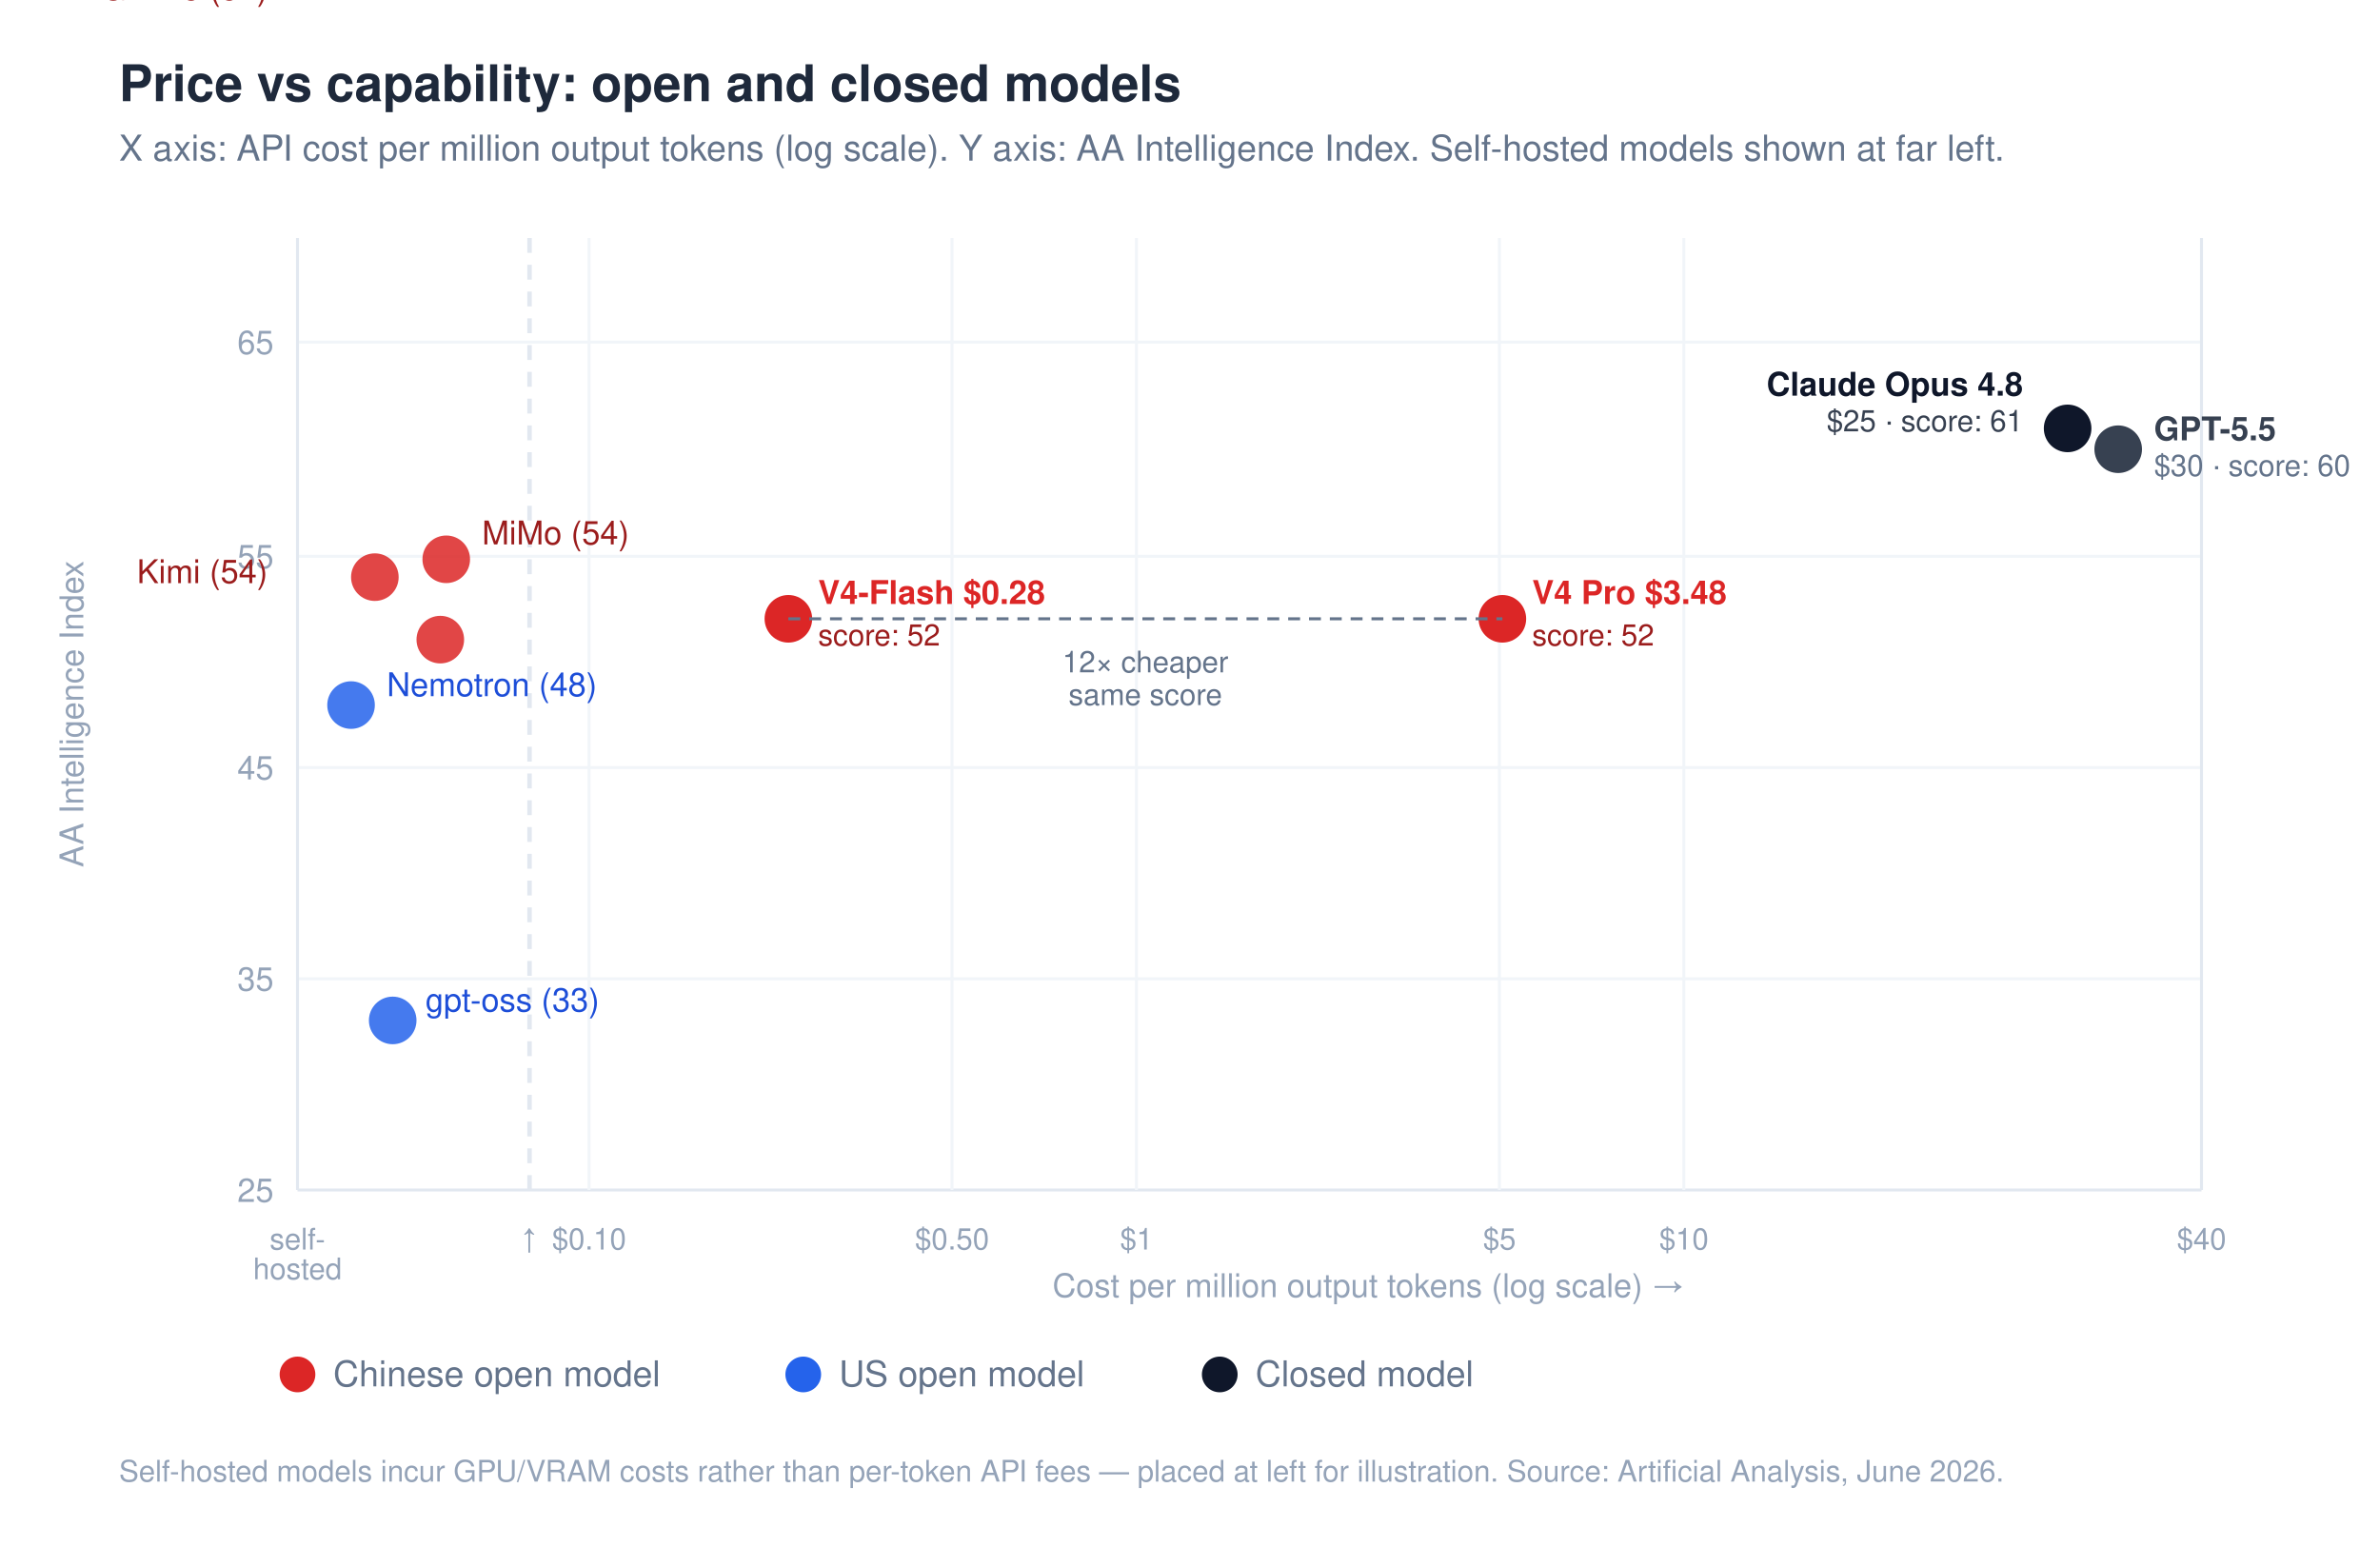
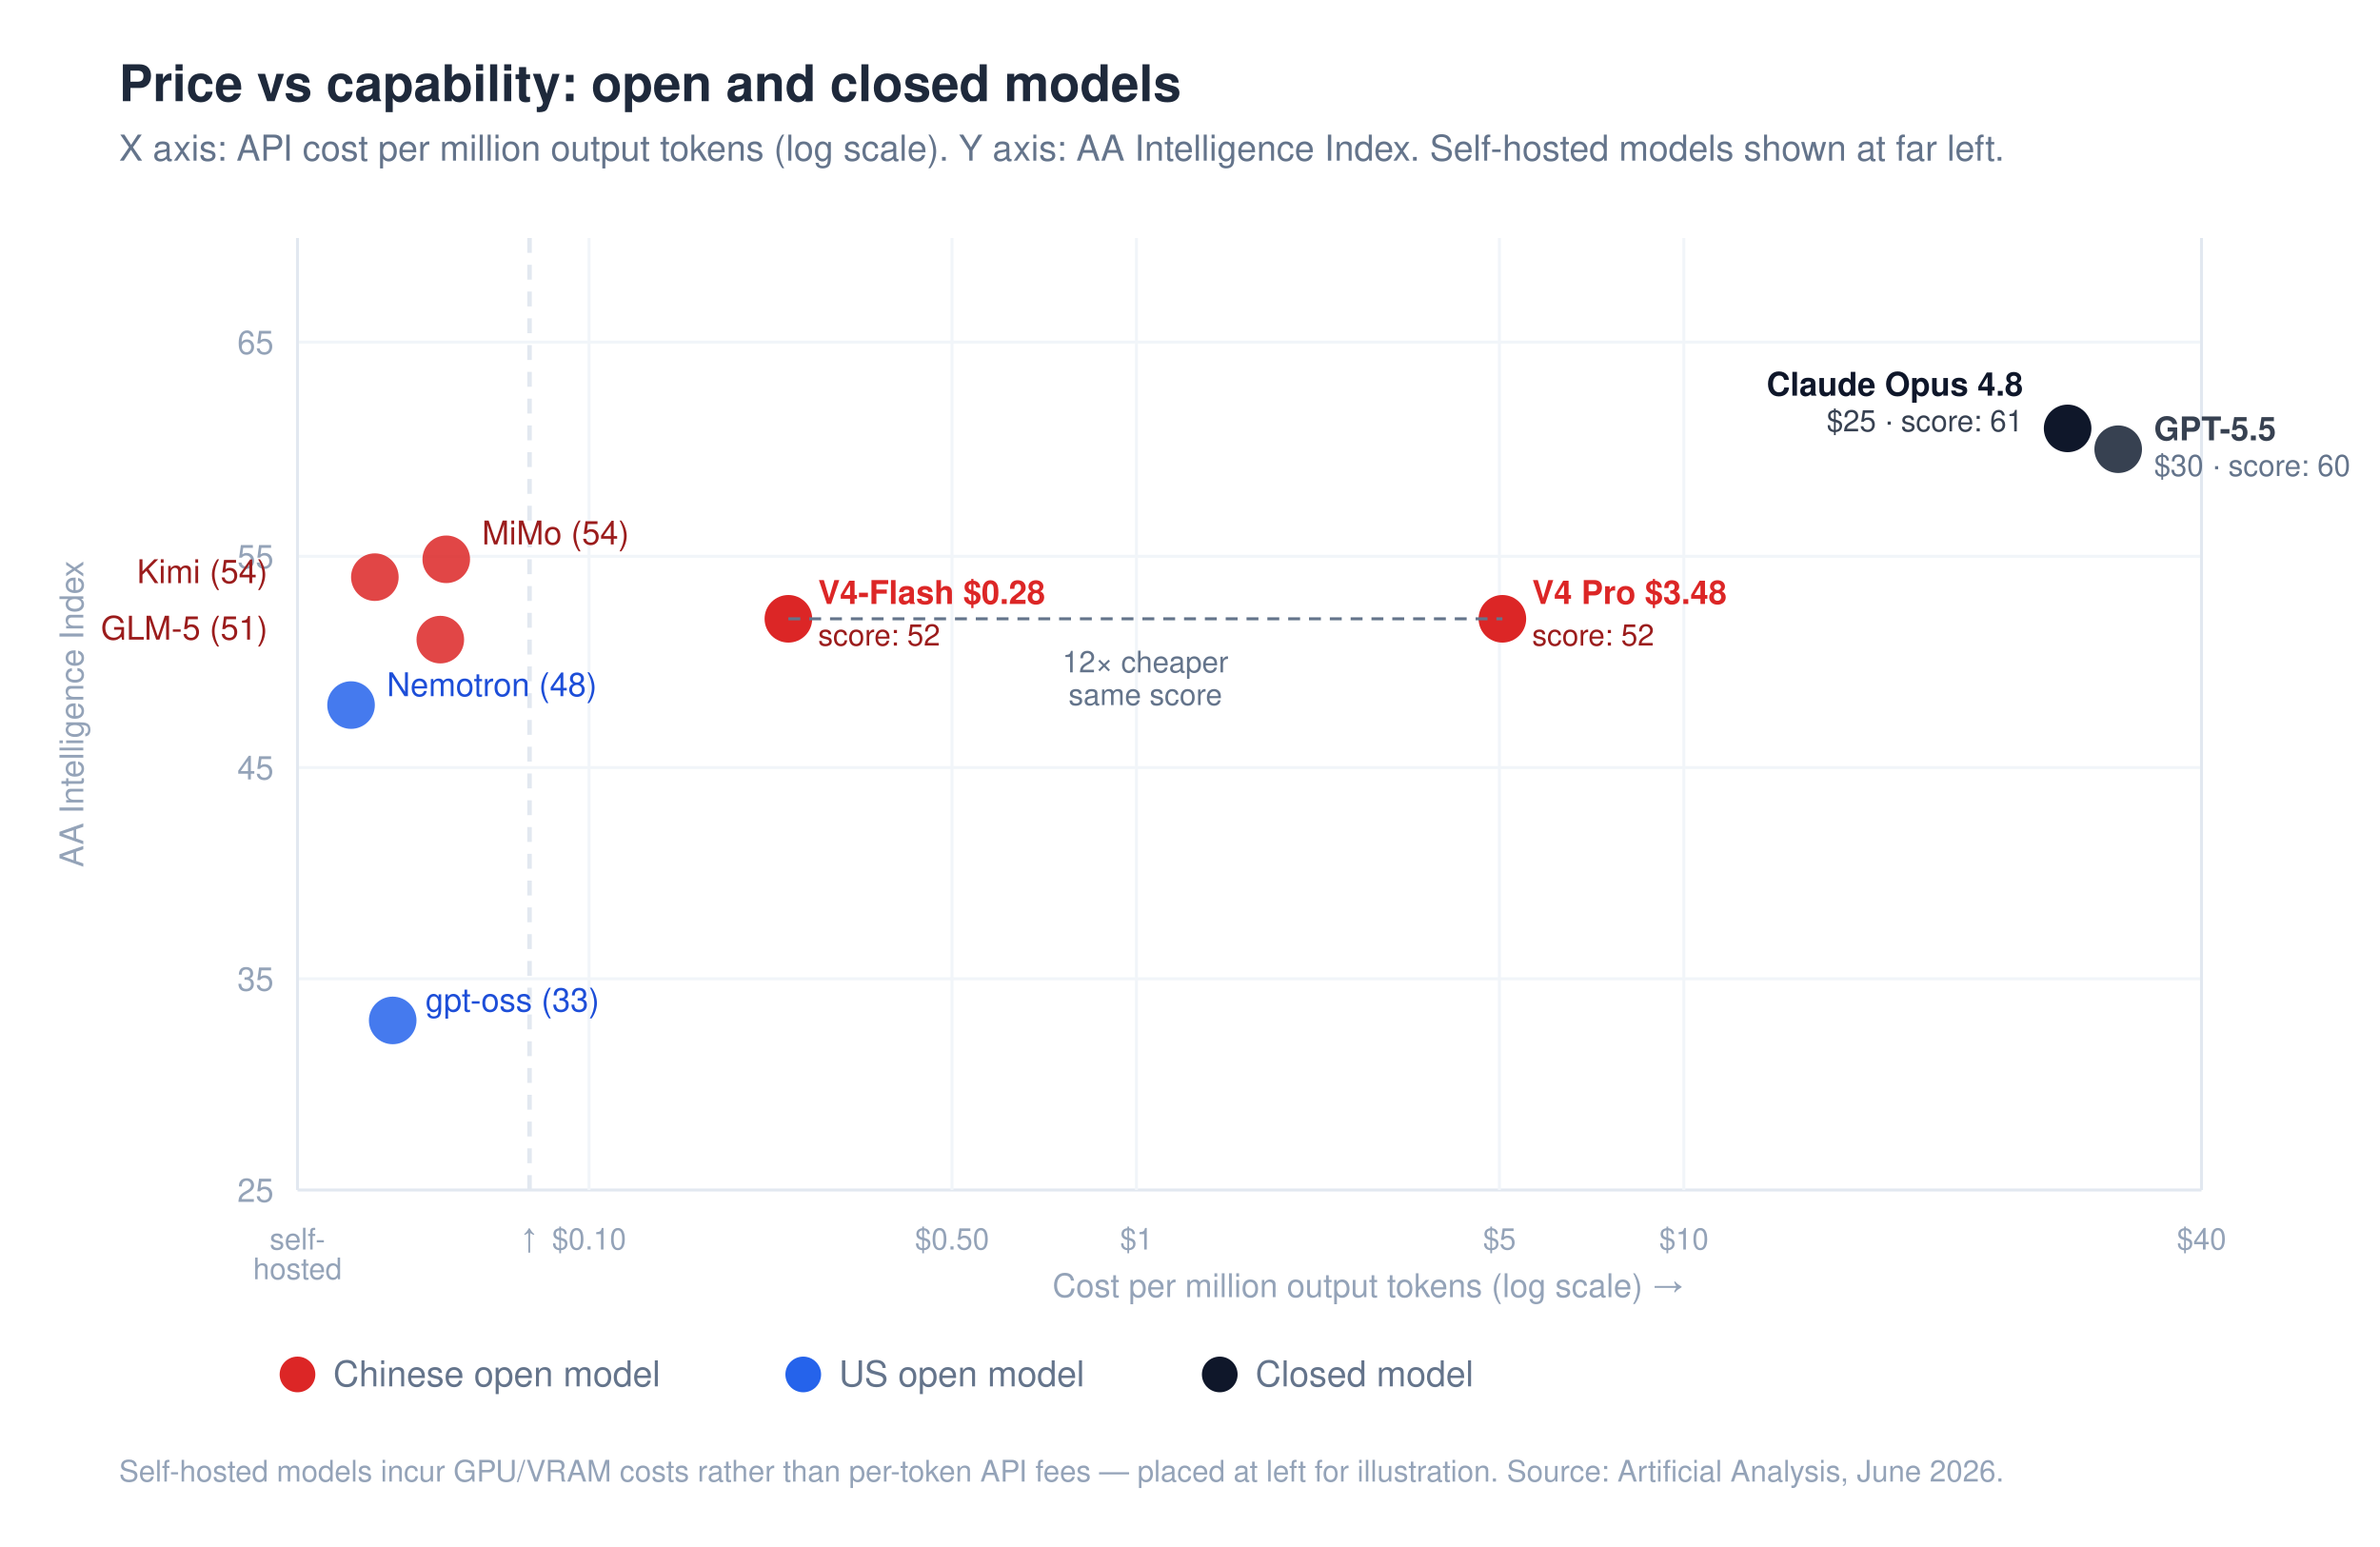
<svg xmlns="http://www.w3.org/2000/svg" viewBox="0 0 800 520" style="font-family:-apple-system,BlinkMacSystemFont,'Segoe UI',Helvetica,sans-serif;">
  <rect width="800" height="520" fill="#fff" />
  <text x="40" y="34" font-size="17" font-weight="600" fill="#1e293b">Price vs capability: open and closed models</text>
  <text x="40" y="54" font-size="12" fill="#64748b">X axis: API cost per million output tokens (log scale). Y axis: AA Intelligence Index. Self-hosted models shown at far left.</text>
  <line x1="100" y1="400" x2="740" y2="400" stroke="#e2e8f0" stroke-width="1" />
  <line x1="100" y1="329" x2="740" y2="329" stroke="#f1f5f9" stroke-width="1" />
  <line x1="100" y1="258" x2="740" y2="258" stroke="#f1f5f9" stroke-width="1" />
  <line x1="100" y1="187" x2="740" y2="187" stroke="#f1f5f9" stroke-width="1" />
  <line x1="100" y1="115" x2="740" y2="115" stroke="#f1f5f9" stroke-width="1" />
  <text x="92" y="404" font-size="11" fill="#94a3b8" text-anchor="end">25</text>
  <text x="92" y="333" font-size="11" fill="#94a3b8" text-anchor="end">35</text>
  <text x="92" y="262" font-size="11" fill="#94a3b8" text-anchor="end">45</text>
  <text x="92" y="191" font-size="11" fill="#94a3b8" text-anchor="end">55</text>
  <text x="92" y="119" font-size="11" fill="#94a3b8" text-anchor="end">65</text>
  <text transform="rotate(-90,28,240)" x="28" y="240" font-size="11" fill="#94a3b8" text-anchor="middle">AA Intelligence Index</text>
  <line x1="100" y1="80" x2="100" y2="400" stroke="#e2e8f0" stroke-width="1" />
  <line x1="198" y1="80" x2="198" y2="400" stroke="#f1f5f9" stroke-width="1" />
  <line x1="320" y1="80" x2="320" y2="400" stroke="#f1f5f9" stroke-width="1" />
  <line x1="382" y1="80" x2="382" y2="400" stroke="#f1f5f9" stroke-width="1" />
  <line x1="504" y1="80" x2="504" y2="400" stroke="#f1f5f9" stroke-width="1" />
  <line x1="566" y1="80" x2="566" y2="400" stroke="#f1f5f9" stroke-width="1" />
  <line x1="740" y1="80" x2="740" y2="400" stroke="#e2e8f0" stroke-width="1" />
  <line x1="178" y1="80" x2="178" y2="400" stroke="#e2e8f0" stroke-width="1.5" stroke-dasharray="5,4" />
  <text x="100" y="420" font-size="10" fill="#94a3b8" text-anchor="middle">self-</text>
  <text x="100" y="430" font-size="10" fill="#94a3b8" text-anchor="middle">hosted</text>
  <text x="178" y="420" font-size="10" fill="#94a3b8" text-anchor="middle">↑</text>
  <text x="198" y="420" font-size="10" fill="#94a3b8" text-anchor="middle">$0.10</text>
  <text x="320" y="420" font-size="10" fill="#94a3b8" text-anchor="middle">$0.50</text>
  <text x="382" y="420" font-size="10" fill="#94a3b8" text-anchor="middle">$1</text>
  <text x="504" y="420" font-size="10" fill="#94a3b8" text-anchor="middle">$5</text>
  <text x="566" y="420" font-size="10" fill="#94a3b8" text-anchor="middle">$10</text>
  <text x="740" y="420" font-size="10" fill="#94a3b8" text-anchor="middle">$40</text>
  <text x="460" y="436" font-size="11" fill="#94a3b8" text-anchor="middle">Cost per million output tokens (log scale) →</text>
  <circle cx="132" cy="343" r="8" fill="#2563eb" opacity="0.85" />
  <text x="143" y="340" font-size="11" fill="#1d4ed8">gpt-oss (33)</text>
  <circle cx="118" cy="237" r="8" fill="#2563eb" opacity="0.85" />
  <text x="130" y="234" font-size="11" fill="#1d4ed8">Nemotron (48)</text>
  <circle cx="148" cy="215" r="8" fill="#dc2626" opacity="0.85" />
-   <text x="90" cy="215" font-size="11" fill="#9b1c1c" text-anchor="end">GLM-5 (51)</text>
+   <text x="90" y="215" font-size="11" fill="#9b1c1c" text-anchor="end">GLM-5 (51)</text>
  <circle cx="126" cy="194" r="8" fill="#dc2626" opacity="0.85" />
  <text x="90" y="196" font-size="11" fill="#9b1c1c" text-anchor="end">Kimi (54)</text>
  <circle cx="150" cy="188" r="8" fill="#dc2626" opacity="0.85" />
  <text x="162" y="183" font-size="11" fill="#9b1c1c">MiMo (54)</text>
  <circle cx="265" cy="208" r="8" fill="#dc2626" />
  <text x="275" y="203" font-size="11" font-weight="600" fill="#dc2626">V4-Flash $0.28</text>
  <text x="275" y="217" font-size="10" fill="#9b1c1c">score: 52</text>
  <circle cx="505" cy="208" r="8" fill="#dc2626" />
  <text x="515" y="203" font-size="11" font-weight="600" fill="#dc2626">V4 Pro $3.48</text>
  <text x="515" y="217" font-size="10" fill="#9b1c1c">score: 52</text>
  <circle cx="695" cy="144" r="8" fill="#0f172a" />
  <text x="680" y="133" font-size="11" font-weight="600" fill="#0f172a" text-anchor="end">Claude Opus 4.8</text>
  <text x="680" y="145" font-size="10" fill="#374151" text-anchor="end">$25 · score: 61</text>
  <circle cx="712" cy="151" r="8" fill="#374151" />
  <text x="724" y="148" font-size="11" font-weight="600" fill="#374151">GPT-5.5</text>
  <text x="724" y="160" font-size="10" fill="#64748b">$30 · score: 60</text>
  <line x1="265" y1="208" x2="505" y2="208" stroke="#64748b" stroke-width="1" stroke-dasharray="4,3" />
  <text x="385" y="226" font-size="10" fill="#64748b" text-anchor="middle">12× cheaper</text>
  <text x="385" y="237" font-size="10" fill="#64748b" text-anchor="middle">same score</text>
  <circle cx="100" cy="462" r="6" fill="#dc2626" />
  <text x="112" y="466" font-size="12" fill="#64748b">Chinese open model</text>
  <circle cx="270" cy="462" r="6" fill="#2563eb" />
  <text x="282" y="466" font-size="12" fill="#64748b">US open model</text>
  <circle cx="410" cy="462" r="6" fill="#0f172a" />
  <text x="422" y="466" font-size="12" fill="#64748b">Closed model</text>
  <text x="40" y="498" font-size="10" fill="#94a3b8">Self-hosted models incur GPU/VRAM costs rather than per-token API fees — placed at left for illustration. Source: Artificial Analysis, June 2026.</text>
</svg>
